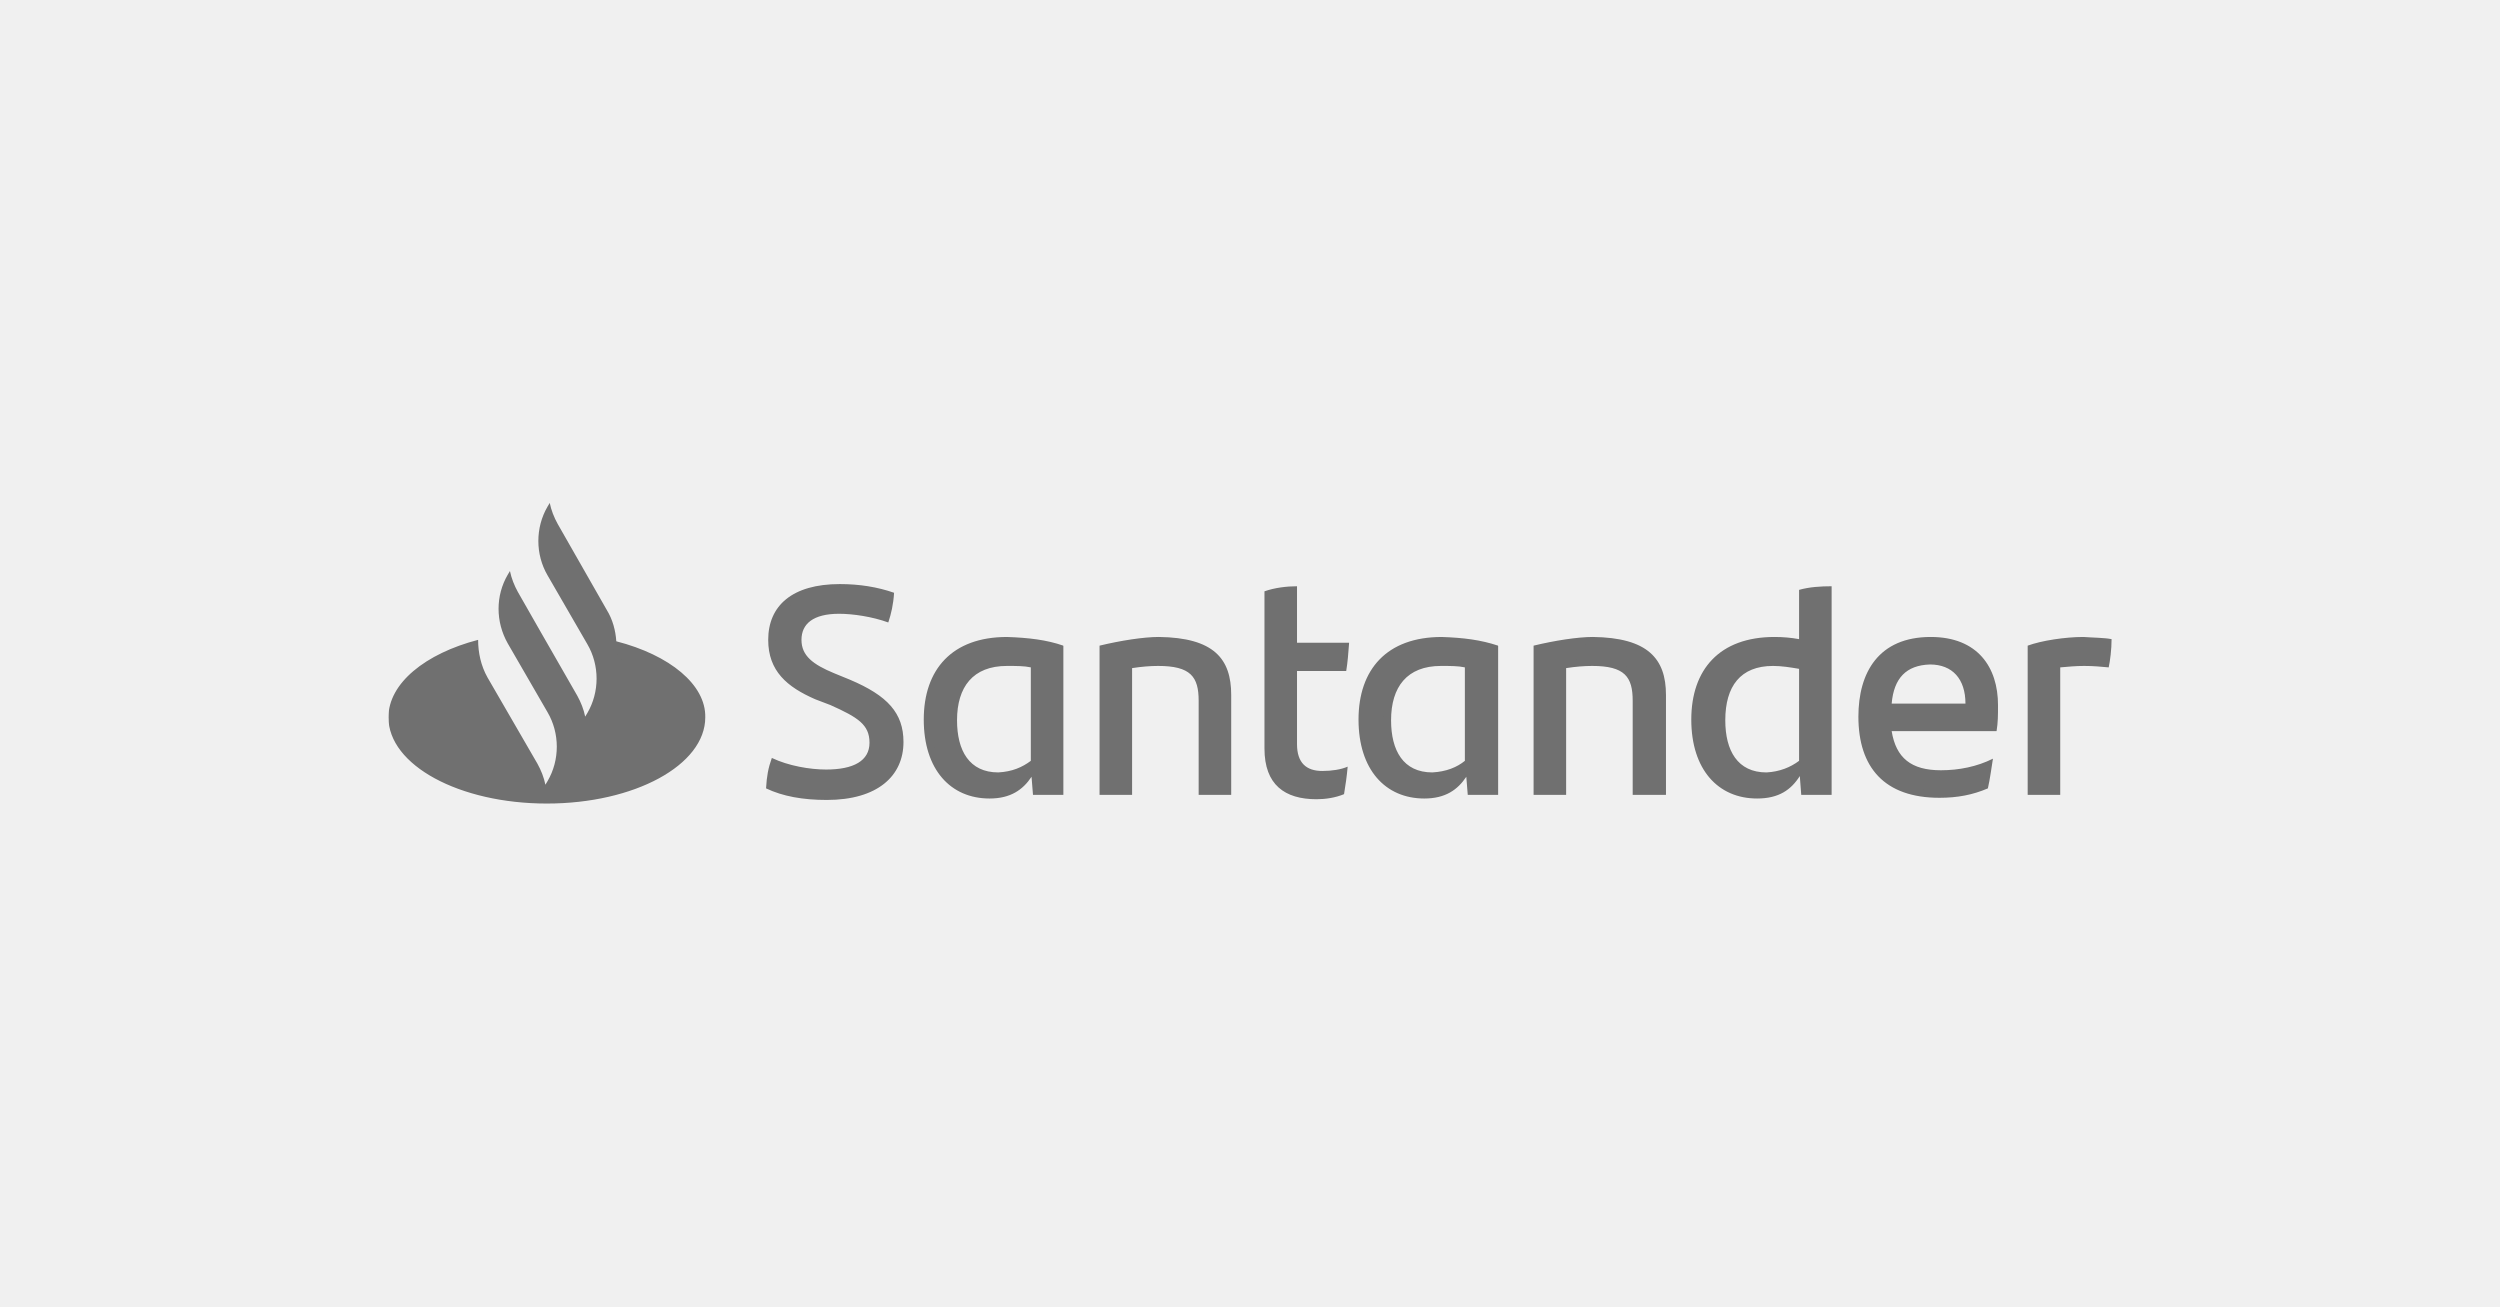
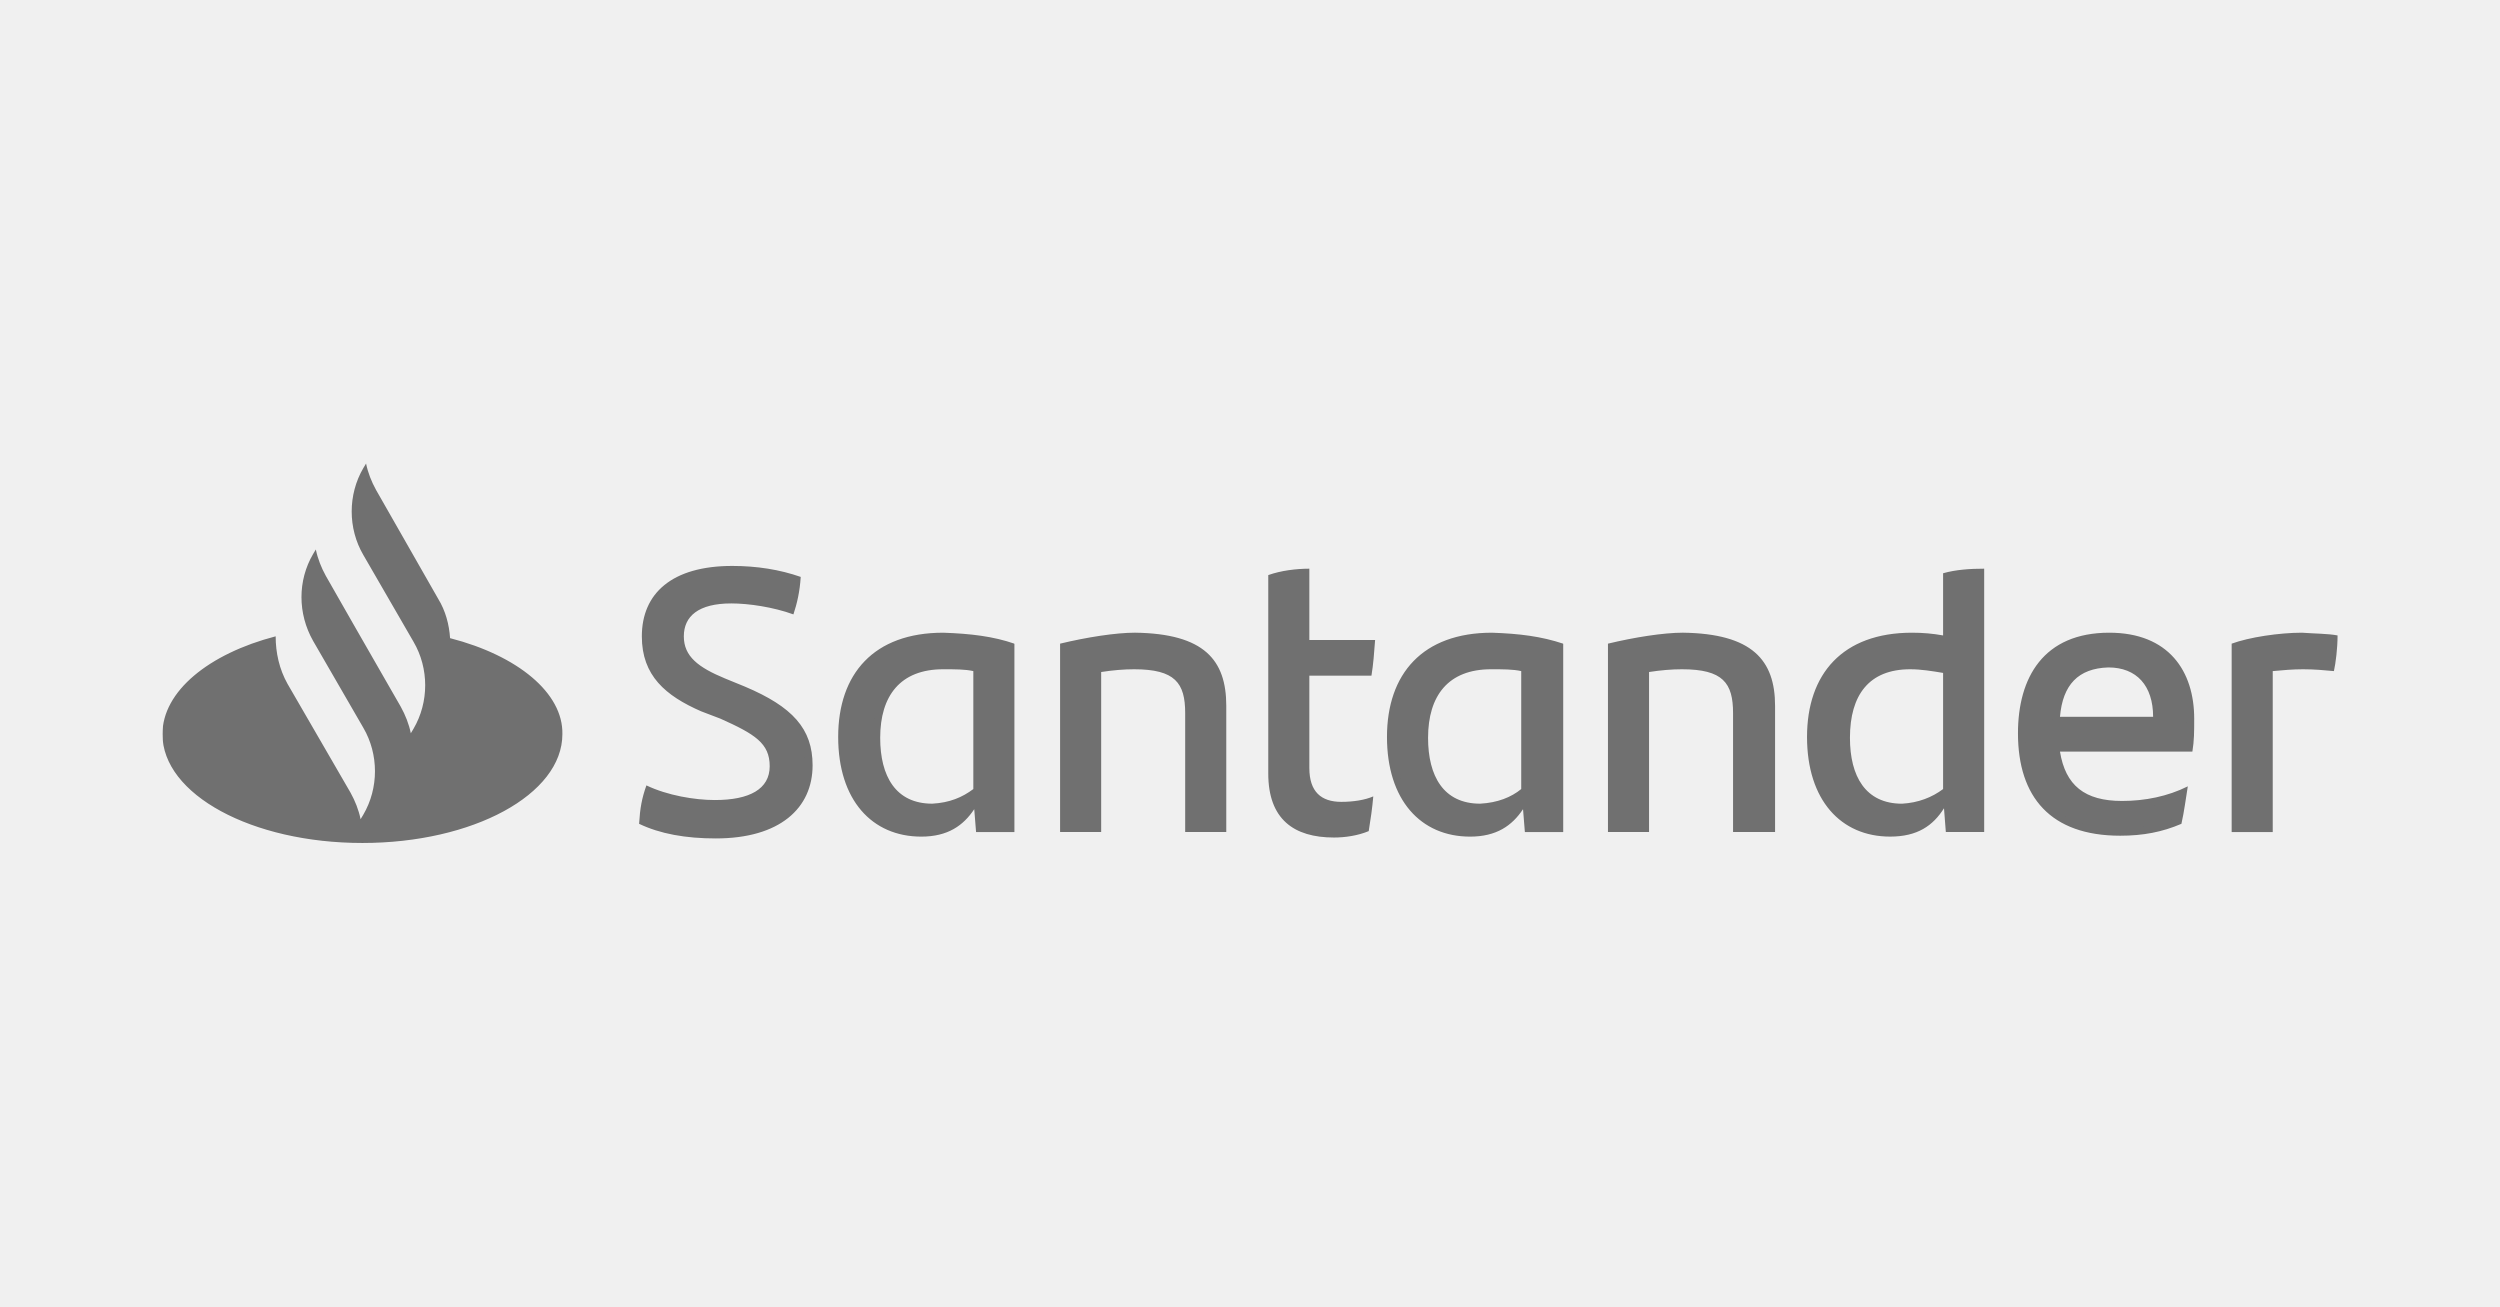
<svg xmlns="http://www.w3.org/2000/svg" width="354" height="185" viewBox="0 0 354 185" fill="none">
  <g style="mix-blend-mode:luminosity">
-     <mask id="mask0_2707_48566" style="mask-type:luminance" maskUnits="userSpaceOnUse" x="55" y="71" width="245" height="43">
+     <mask id="mask0_2707_48566" style="mask-type:luminance" maskUnits="userSpaceOnUse" x="23" y="65" width="309" height="55">
      <g style="mix-blend-mode:luminosity">
-         <path d="M87.268 90.809C87.166 89.271 86.756 87.732 85.936 86.398L78.97 74.191C78.458 73.268 78.049 72.242 77.843 71.216L77.536 71.729C75.795 74.704 75.795 78.499 77.536 81.474L83.17 91.218C84.911 94.194 84.911 97.988 83.17 100.963L82.863 101.476C82.658 100.449 82.249 99.424 81.736 98.5L76.615 89.575L73.336 83.831C72.824 82.908 72.415 81.882 72.209 80.857L71.902 81.37C70.161 84.346 70.161 88.038 71.902 91.115L77.536 100.859C79.277 103.835 79.277 107.63 77.536 110.604L77.229 111.117C77.024 110.091 76.615 109.066 76.102 108.141L69.034 95.934C68.112 94.293 67.702 92.447 67.702 90.6C60.225 92.549 55 96.755 55 101.576C55 108.347 65.038 113.783 77.433 113.783C89.828 113.783 99.866 108.347 99.866 101.576C99.968 96.961 94.846 92.755 87.266 90.806L87.268 90.809ZM108.472 111.633C108.574 109.889 108.779 108.76 109.292 107.324C111.647 108.453 114.721 108.966 116.974 108.966C120.867 108.966 123.121 107.735 123.121 105.171C123.121 102.607 121.481 101.58 117.589 99.837L115.437 99.016C111.442 97.272 108.778 95.016 108.778 90.604C108.778 85.783 112.159 82.705 118.919 82.705C121.685 82.705 124.246 83.115 126.602 83.936C126.5 85.577 126.193 86.911 125.782 88.142C123.529 87.321 120.763 86.911 118.816 86.911C115.129 86.911 113.489 88.347 113.489 90.604C113.489 92.861 115.129 94.091 118.098 95.323L120.352 96.246C125.679 98.503 127.933 100.965 127.933 105.068C127.933 109.889 124.245 113.274 117.075 113.274C113.695 113.274 110.828 112.761 108.472 111.633ZM150.573 91.425V112.557H146.271L146.066 109.992C144.837 111.839 143.095 113.07 140.125 113.07C134.593 113.07 130.803 108.967 130.803 101.889C130.803 94.811 134.798 90.196 142.584 90.196C145.657 90.298 148.218 90.605 150.573 91.426V91.425ZM145.964 107.734V94.501C145.042 94.296 143.916 94.296 142.584 94.296C137.769 94.296 135.516 97.271 135.516 101.989C135.516 106.297 137.257 109.374 141.355 109.374C143.301 109.272 144.735 108.657 145.964 107.734ZM174.338 98.399V112.555H169.729V99.22C169.729 95.835 168.602 94.297 163.993 94.297C162.866 94.297 161.637 94.399 160.305 94.605V112.555H155.696V91.424C158.667 90.705 161.944 90.193 164.096 90.193C171.882 90.295 174.339 93.271 174.339 98.399H174.338ZM187.244 109.17C188.576 109.17 189.907 108.965 190.83 108.555C190.728 109.785 190.522 111.222 190.317 112.453C189.088 112.966 187.654 113.172 186.424 113.172C181.917 113.172 179.049 111.121 179.049 105.992V83.732C180.483 83.218 182.224 83.013 183.658 83.013V91.014H191.034C190.932 92.45 190.828 93.784 190.624 95.014H183.658V105.375C183.658 108.042 184.99 109.17 187.244 109.17ZM212.136 91.425V112.557H207.834L207.628 109.992C206.4 111.839 204.658 113.07 201.687 113.07C196.155 113.07 192.366 108.967 192.366 101.889C192.366 94.811 196.36 90.196 204.146 90.196C207.219 90.298 209.678 90.605 212.136 91.426V91.425ZM207.425 107.734V94.501C206.503 94.296 205.376 94.296 204.044 94.296C199.23 94.296 196.976 97.271 196.976 101.989C196.976 106.297 198.717 109.374 202.815 109.374C204.762 109.272 206.298 108.657 207.425 107.734ZM235.901 98.399V112.555H231.188V99.22C231.188 95.835 230.061 94.297 225.452 94.297C224.325 94.297 223.097 94.399 221.764 94.605V112.555H217.155V91.424C220.125 90.705 223.404 90.193 225.555 90.193C233.341 90.295 235.901 93.271 235.901 98.399ZM259.358 83.013V112.555H255.056L254.851 109.889C253.622 111.838 251.881 113.069 248.808 113.069C243.276 113.069 239.486 108.966 239.486 101.888C239.486 94.81 243.481 90.194 251.267 90.194C252.495 90.194 253.622 90.296 254.749 90.502V83.526C256.183 83.116 257.822 83.013 259.358 83.013ZM254.749 107.734V94.707C253.52 94.501 252.29 94.297 251.061 94.297C246.452 94.297 244.301 97.169 244.301 101.99C244.301 106.298 246.042 109.376 250.14 109.376C251.984 109.274 253.52 108.657 254.749 107.734ZM282.714 103.53H267.86C268.475 107.324 270.626 109.069 274.826 109.069C277.387 109.069 279.948 108.556 282.201 107.428C281.996 108.658 281.792 110.3 281.484 111.634C279.332 112.557 277.182 112.968 274.621 112.968C266.835 112.968 263.148 108.66 263.148 101.478C263.148 95.221 266.016 90.194 273.391 90.194C280.05 90.194 282.918 94.502 282.918 99.837C282.918 101.273 282.919 102.299 282.714 103.53ZM267.86 99.631H278.309C278.309 96.144 276.464 94.091 273.289 94.091C269.909 94.194 268.167 96.04 267.86 99.631ZM299 90.502C299 91.938 298.795 93.579 298.591 94.502C297.464 94.4 296.439 94.297 295.109 94.297C293.982 94.297 292.855 94.399 291.728 94.502V112.557H287.119V91.425C289.066 90.706 292.446 90.194 295.007 90.194C296.339 90.296 297.977 90.296 299.002 90.502H299Z" fill="white" />
+         <path d="M63.732 90.366C63.603 88.425 63.085 86.481 62.05 84.798L53.257 69.389C52.611 68.224 52.094 66.929 51.835 65.633L51.447 66.281C49.249 70.037 49.249 74.827 51.447 78.582L58.559 90.882C60.757 94.638 60.757 99.428 58.559 103.183L58.171 103.83C57.912 102.534 57.396 101.241 56.749 100.074L50.284 88.808L46.145 81.558C45.499 80.392 44.982 79.097 44.723 77.803L44.335 78.451C42.138 82.207 42.138 86.868 44.335 90.751L51.447 103.052C53.645 106.808 53.645 111.599 51.447 115.353L51.059 116C50.8 114.705 50.284 113.411 49.637 112.244L40.715 96.835C39.552 94.763 39.034 92.433 39.034 90.102C29.595 92.562 23 97.872 23 103.957C23 112.504 35.671 119.366 51.317 119.366C66.963 119.366 79.634 112.504 79.634 103.957C79.762 98.131 73.297 92.822 63.729 90.362L63.732 90.366ZM90.497 116.652C90.626 114.45 90.885 113.025 91.532 111.212C94.505 112.638 98.385 113.285 101.229 113.285C106.143 113.285 108.989 111.731 108.989 108.495C108.989 105.258 106.918 103.962 102.006 101.761L99.289 100.725C94.246 98.524 90.884 95.675 90.884 90.107C90.884 84.021 95.151 80.136 103.684 80.136C107.176 80.136 110.409 80.653 113.383 81.69C113.254 83.762 112.866 85.445 112.348 86.999C109.504 85.963 106.012 85.445 103.554 85.445C98.9 85.445 96.83 87.258 96.83 90.107C96.83 92.956 98.9 94.509 102.648 96.064L105.493 97.229C112.218 100.077 115.063 103.185 115.063 108.365C115.063 114.45 110.407 118.723 101.357 118.723C97.09 118.723 93.471 118.075 90.497 116.652ZM143.641 91.143V117.818H138.211L137.952 114.58C136.401 116.912 134.202 118.466 130.453 118.466C123.47 118.466 118.686 113.286 118.686 104.352C118.686 95.418 123.728 89.591 133.557 89.591C137.436 89.72 140.668 90.109 143.641 91.145V91.143ZM137.823 111.73V95.026C136.659 94.767 135.238 94.767 133.557 94.767C127.479 94.767 124.635 98.523 124.635 104.478C124.635 109.916 126.832 113.8 132.005 113.8C134.462 113.671 136.272 112.895 137.823 111.73ZM173.64 99.947V117.815H167.822V100.983C167.822 96.71 166.399 94.768 160.581 94.768C159.158 94.768 157.607 94.897 155.926 95.157V117.815H150.108V91.141C153.858 90.234 157.995 89.588 160.711 89.588C170.539 89.717 173.641 93.473 173.641 99.947H173.64ZM189.931 113.543C191.612 113.543 193.292 113.284 194.457 112.766C194.328 114.319 194.068 116.133 193.81 117.687C192.258 118.334 190.448 118.594 188.896 118.594C183.206 118.594 179.586 116.005 179.586 109.531V81.432C181.396 80.784 183.594 80.525 185.404 80.525V90.624H194.715C194.586 92.437 194.455 94.121 194.197 95.674H185.404V108.752C185.404 112.119 187.085 113.543 189.931 113.543ZM221.352 91.143V117.818H215.921L215.661 114.58C214.111 116.912 211.912 118.466 208.162 118.466C201.179 118.466 196.396 113.286 196.396 104.352C196.396 95.418 201.438 89.591 211.266 89.591C215.145 89.72 218.249 90.109 221.352 91.145V91.143ZM215.405 111.73V95.026C214.241 94.767 212.819 94.767 211.137 94.767C205.061 94.767 202.215 98.523 202.215 104.478C202.215 109.916 204.413 113.8 209.586 113.8C212.044 113.671 213.982 112.895 215.405 111.73ZM251.35 99.947V117.815H245.401V100.983C245.401 96.71 243.978 94.768 238.16 94.768C236.738 94.768 235.188 94.897 233.505 95.157V117.815H227.687V91.141C231.436 90.234 235.575 89.588 238.29 89.588C248.119 89.717 251.35 93.473 251.35 99.947ZM280.96 80.525V117.815H275.529L275.27 114.45C273.719 116.91 271.521 118.464 267.642 118.464C260.659 118.464 255.875 113.285 255.875 104.351C255.875 95.416 260.918 89.59 270.746 89.59C272.297 89.59 273.719 89.719 275.142 89.978V81.172C276.952 80.655 279.021 80.525 280.96 80.525ZM275.142 111.73V95.285C273.59 95.026 272.038 94.768 270.486 94.768C264.668 94.768 261.953 98.394 261.953 104.479C261.953 109.917 264.151 113.803 269.324 113.803C271.651 113.674 273.59 112.895 275.142 111.73ZM310.442 106.423H291.692C292.468 111.212 295.183 113.415 300.485 113.415C303.718 113.415 306.95 112.768 309.794 111.344C309.535 112.896 309.278 114.969 308.889 116.653C306.173 117.818 303.459 118.337 300.226 118.337C290.398 118.337 285.744 112.899 285.744 103.833C285.744 95.935 289.364 89.59 298.673 89.59C307.079 89.59 310.699 95.028 310.699 101.761C310.699 103.574 310.701 104.869 310.442 106.423ZM291.692 101.502H304.881C304.881 97.1 302.552 94.509 298.545 94.509C294.278 94.638 292.079 96.969 291.692 101.502ZM330.999 89.978C330.999 91.791 330.741 93.863 330.483 95.028C329.061 94.899 327.767 94.768 326.088 94.768C324.665 94.768 323.243 94.897 321.82 95.028V117.818H316.002V91.143C318.46 90.236 322.726 89.59 325.959 89.59C327.64 89.719 329.708 89.719 331.002 89.978H330.999Z" fill="white" />
      </g>
    </mask>
    <g mask="url(#mask0_2707_48566)">
-       <path d="M87.268 90.809C87.166 89.271 86.756 87.732 85.936 86.398L78.97 74.191C78.458 73.268 78.049 72.242 77.843 71.216L77.536 71.729C75.795 74.704 75.795 78.499 77.536 81.474L83.17 91.218C84.911 94.194 84.911 97.988 83.17 100.963L82.863 101.476C82.658 100.449 82.249 99.424 81.736 98.5L76.615 89.575L73.336 83.831C72.824 82.908 72.415 81.882 72.209 80.857L71.902 81.37C70.161 84.346 70.161 88.038 71.902 91.115L77.536 100.859C79.277 103.835 79.277 107.63 77.536 110.604L77.229 111.117C77.024 110.091 76.615 109.066 76.102 108.141L69.034 95.934C68.112 94.293 67.702 92.447 67.702 90.6C60.225 92.549 55 96.755 55 101.576C55 108.347 65.038 113.783 77.433 113.783C89.828 113.783 99.866 108.347 99.866 101.576C99.968 96.961 94.846 92.755 87.266 90.806L87.268 90.809ZM108.472 111.633C108.574 109.889 108.779 108.76 109.292 107.324C111.647 108.453 114.721 108.966 116.974 108.966C120.867 108.966 123.121 107.735 123.121 105.171C123.121 102.607 121.481 101.58 117.589 99.837L115.437 99.016C111.442 97.272 108.778 95.016 108.778 90.604C108.778 85.783 112.159 82.705 118.919 82.705C121.685 82.705 124.246 83.115 126.602 83.936C126.5 85.577 126.193 86.911 125.782 88.142C123.529 87.321 120.763 86.911 118.816 86.911C115.129 86.911 113.489 88.347 113.489 90.604C113.489 92.861 115.129 94.091 118.098 95.323L120.352 96.246C125.679 98.503 127.933 100.965 127.933 105.068C127.933 109.889 124.245 113.274 117.075 113.274C113.695 113.274 110.828 112.761 108.472 111.633ZM150.573 91.425V112.557H146.271L146.066 109.992C144.837 111.839 143.095 113.07 140.125 113.07C134.593 113.07 130.803 108.967 130.803 101.889C130.803 94.811 134.798 90.196 142.584 90.196C145.657 90.298 148.218 90.605 150.573 91.426V91.425ZM145.964 107.734V94.501C145.042 94.296 143.916 94.296 142.584 94.296C137.769 94.296 135.516 97.271 135.516 101.989C135.516 106.297 137.257 109.374 141.355 109.374C143.301 109.272 144.735 108.657 145.964 107.734ZM174.338 98.399V112.555H169.729V99.22C169.729 95.835 168.602 94.297 163.993 94.297C162.866 94.297 161.637 94.399 160.305 94.605V112.555H155.696V91.424C158.667 90.705 161.944 90.193 164.096 90.193C171.882 90.295 174.339 93.271 174.339 98.399H174.338ZM187.244 109.17C188.576 109.17 189.907 108.965 190.83 108.555C190.728 109.785 190.522 111.222 190.317 112.453C189.088 112.966 187.654 113.172 186.424 113.172C181.917 113.172 179.049 111.121 179.049 105.992V83.732C180.483 83.218 182.224 83.013 183.658 83.013V91.014H191.034C190.932 92.45 190.828 93.784 190.624 95.014H183.658V105.375C183.658 108.042 184.99 109.17 187.244 109.17ZM212.136 91.425V112.557H207.834L207.628 109.992C206.4 111.839 204.658 113.07 201.687 113.07C196.155 113.07 192.366 108.967 192.366 101.889C192.366 94.811 196.36 90.196 204.146 90.196C207.219 90.298 209.678 90.605 212.136 91.426V91.425ZM207.425 107.734V94.501C206.503 94.296 205.376 94.296 204.044 94.296C199.23 94.296 196.976 97.271 196.976 101.989C196.976 106.297 198.717 109.374 202.815 109.374C204.762 109.272 206.298 108.657 207.425 107.734ZM235.901 98.399V112.555H231.188V99.22C231.188 95.835 230.061 94.297 225.452 94.297C224.325 94.297 223.097 94.399 221.764 94.605V112.555H217.155V91.424C220.125 90.705 223.404 90.193 225.555 90.193C233.341 90.295 235.901 93.271 235.901 98.399ZM259.358 83.013V112.555H255.056L254.851 109.889C253.622 111.838 251.881 113.069 248.808 113.069C243.276 113.069 239.486 108.966 239.486 101.888C239.486 94.81 243.481 90.194 251.267 90.194C252.495 90.194 253.622 90.296 254.749 90.502V83.526C256.183 83.116 257.822 83.013 259.358 83.013ZM254.749 107.734V94.707C253.52 94.501 252.29 94.297 251.061 94.297C246.452 94.297 244.301 97.169 244.301 101.99C244.301 106.298 246.042 109.376 250.14 109.376C251.984 109.274 253.52 108.657 254.749 107.734ZM282.714 103.53H267.86C268.475 107.324 270.626 109.069 274.826 109.069C277.387 109.069 279.948 108.556 282.201 107.428C281.996 108.658 281.792 110.3 281.484 111.634C279.332 112.557 277.182 112.968 274.621 112.968C266.835 112.968 263.148 108.66 263.148 101.478C263.148 95.221 266.016 90.194 273.391 90.194C280.05 90.194 282.918 94.502 282.918 99.837C282.918 101.273 282.919 102.299 282.714 103.53ZM267.86 99.631H278.309C278.309 96.144 276.464 94.091 273.289 94.091C269.909 94.194 268.167 96.04 267.86 99.631ZM299 90.502C299 91.938 298.795 93.579 298.591 94.502C297.464 94.4 296.439 94.297 295.109 94.297C293.982 94.297 292.855 94.399 291.728 94.502V112.557H287.119V91.425C289.066 90.706 292.446 90.194 295.007 90.194C296.339 90.296 297.977 90.296 299.002 90.502H299Z" fill="#707070" stroke="#707070" stroke-width="2.118" />
+       <path d="M63.732 90.366C63.603 88.425 63.085 86.481 62.05 84.798L53.257 69.389C52.611 68.224 52.094 66.929 51.835 65.633L51.447 66.281C49.249 70.037 49.249 74.827 51.447 78.582L58.559 90.882C60.757 94.638 60.757 99.428 58.559 103.183L58.171 103.83C57.912 102.534 57.396 101.241 56.749 100.074L50.284 88.808L46.145 81.558C45.499 80.392 44.982 79.097 44.723 77.803L44.335 78.451C42.138 82.207 42.138 86.868 44.335 90.751L51.447 103.052C53.645 106.808 53.645 111.599 51.447 115.353L51.059 116C50.8 114.705 50.284 113.411 49.637 112.244L40.715 96.835C39.552 94.763 39.034 92.433 39.034 90.102C29.595 92.562 23 97.872 23 103.957C23 112.504 35.671 119.366 51.317 119.366C66.963 119.366 79.634 112.504 79.634 103.957C79.762 98.131 73.297 92.822 63.729 90.362L63.732 90.366ZM90.497 116.652C90.626 114.45 90.885 113.025 91.532 111.212C94.505 112.638 98.385 113.285 101.229 113.285C106.143 113.285 108.989 111.731 108.989 108.495C108.989 105.258 106.918 103.962 102.006 101.761L99.289 100.725C94.246 98.524 90.884 95.675 90.884 90.107C90.884 84.021 95.151 80.136 103.684 80.136C107.176 80.136 110.409 80.653 113.383 81.69C113.254 83.762 112.866 85.445 112.348 86.999C109.504 85.963 106.012 85.445 103.554 85.445C98.9 85.445 96.83 87.258 96.83 90.107C96.83 92.956 98.9 94.509 102.648 96.064L105.493 97.229C112.218 100.077 115.063 103.185 115.063 108.365C115.063 114.45 110.407 118.723 101.357 118.723C97.09 118.723 93.471 118.075 90.497 116.652ZM143.641 91.143V117.818H138.211L137.952 114.58C136.401 116.912 134.202 118.466 130.453 118.466C123.47 118.466 118.686 113.286 118.686 104.352C118.686 95.418 123.728 89.591 133.557 89.591C137.436 89.72 140.668 90.109 143.641 91.145V91.143ZM137.823 111.73V95.026C136.659 94.767 135.238 94.767 133.557 94.767C127.479 94.767 124.635 98.523 124.635 104.478C124.635 109.916 126.832 113.8 132.005 113.8C134.462 113.671 136.272 112.895 137.823 111.73ZM173.64 99.947V117.815H167.822V100.983C167.822 96.71 166.399 94.768 160.581 94.768C159.158 94.768 157.607 94.897 155.926 95.157V117.815H150.108V91.141C153.858 90.234 157.995 89.588 160.711 89.588C170.539 89.717 173.641 93.473 173.641 99.947H173.64ZM189.931 113.543C191.612 113.543 193.292 113.284 194.457 112.766C194.328 114.319 194.068 116.133 193.81 117.687C192.258 118.334 190.448 118.594 188.896 118.594C183.206 118.594 179.586 116.005 179.586 109.531V81.432C181.396 80.784 183.594 80.525 185.404 80.525V90.624H194.715C194.586 92.437 194.455 94.121 194.197 95.674H185.404V108.752C185.404 112.119 187.085 113.543 189.931 113.543ZM221.352 91.143V117.818H215.921L215.661 114.58C214.111 116.912 211.912 118.466 208.162 118.466C201.179 118.466 196.396 113.286 196.396 104.352C196.396 95.418 201.438 89.591 211.266 89.591C215.145 89.72 218.249 90.109 221.352 91.145V91.143ZM215.405 111.73V95.026C214.241 94.767 212.819 94.767 211.137 94.767C205.061 94.767 202.215 98.523 202.215 104.478C202.215 109.916 204.413 113.8 209.586 113.8C212.044 113.671 213.982 112.895 215.405 111.73ZM251.35 99.947V117.815H245.401V100.983C245.401 96.71 243.978 94.768 238.16 94.768C236.738 94.768 235.188 94.897 233.505 95.157V117.815H227.687V91.141C231.436 90.234 235.575 89.588 238.29 89.588C248.119 89.717 251.35 93.473 251.35 99.947ZM280.96 80.525V117.815H275.529L275.27 114.45C273.719 116.91 271.521 118.464 267.642 118.464C260.659 118.464 255.875 113.285 255.875 104.351C255.875 95.416 260.918 89.59 270.746 89.59C272.297 89.59 273.719 89.719 275.142 89.978V81.172C276.952 80.655 279.021 80.525 280.96 80.525ZM275.142 111.73V95.285C273.59 95.026 272.038 94.768 270.486 94.768C264.668 94.768 261.953 98.394 261.953 104.479C261.953 109.917 264.151 113.803 269.324 113.803C271.651 113.674 273.59 112.895 275.142 111.73ZM310.442 106.423H291.692C292.468 111.212 295.183 113.415 300.485 113.415C303.718 113.415 306.95 112.768 309.794 111.344C309.535 112.896 309.278 114.969 308.889 116.653C306.173 117.818 303.459 118.337 300.226 118.337C290.398 118.337 285.744 112.899 285.744 103.833C285.744 95.935 289.364 89.59 298.673 89.59C307.079 89.59 310.699 95.028 310.699 101.761C310.699 103.574 310.701 104.869 310.442 106.423ZM291.692 101.502H304.881C304.881 97.1 302.552 94.509 298.545 94.509C294.278 94.638 292.079 96.969 291.692 101.502ZM330.999 89.978C330.999 91.791 330.741 93.863 330.483 95.028C329.061 94.899 327.767 94.768 326.088 94.768C324.665 94.768 323.243 94.897 321.82 95.028V117.818H316.002V91.143C318.46 90.236 322.726 89.59 325.959 89.59C327.64 89.719 329.708 89.719 331.002 89.978H330.999Z" fill="#707070" stroke="#707070" stroke-width="2.118" />
    </g>
  </g>
</svg>
